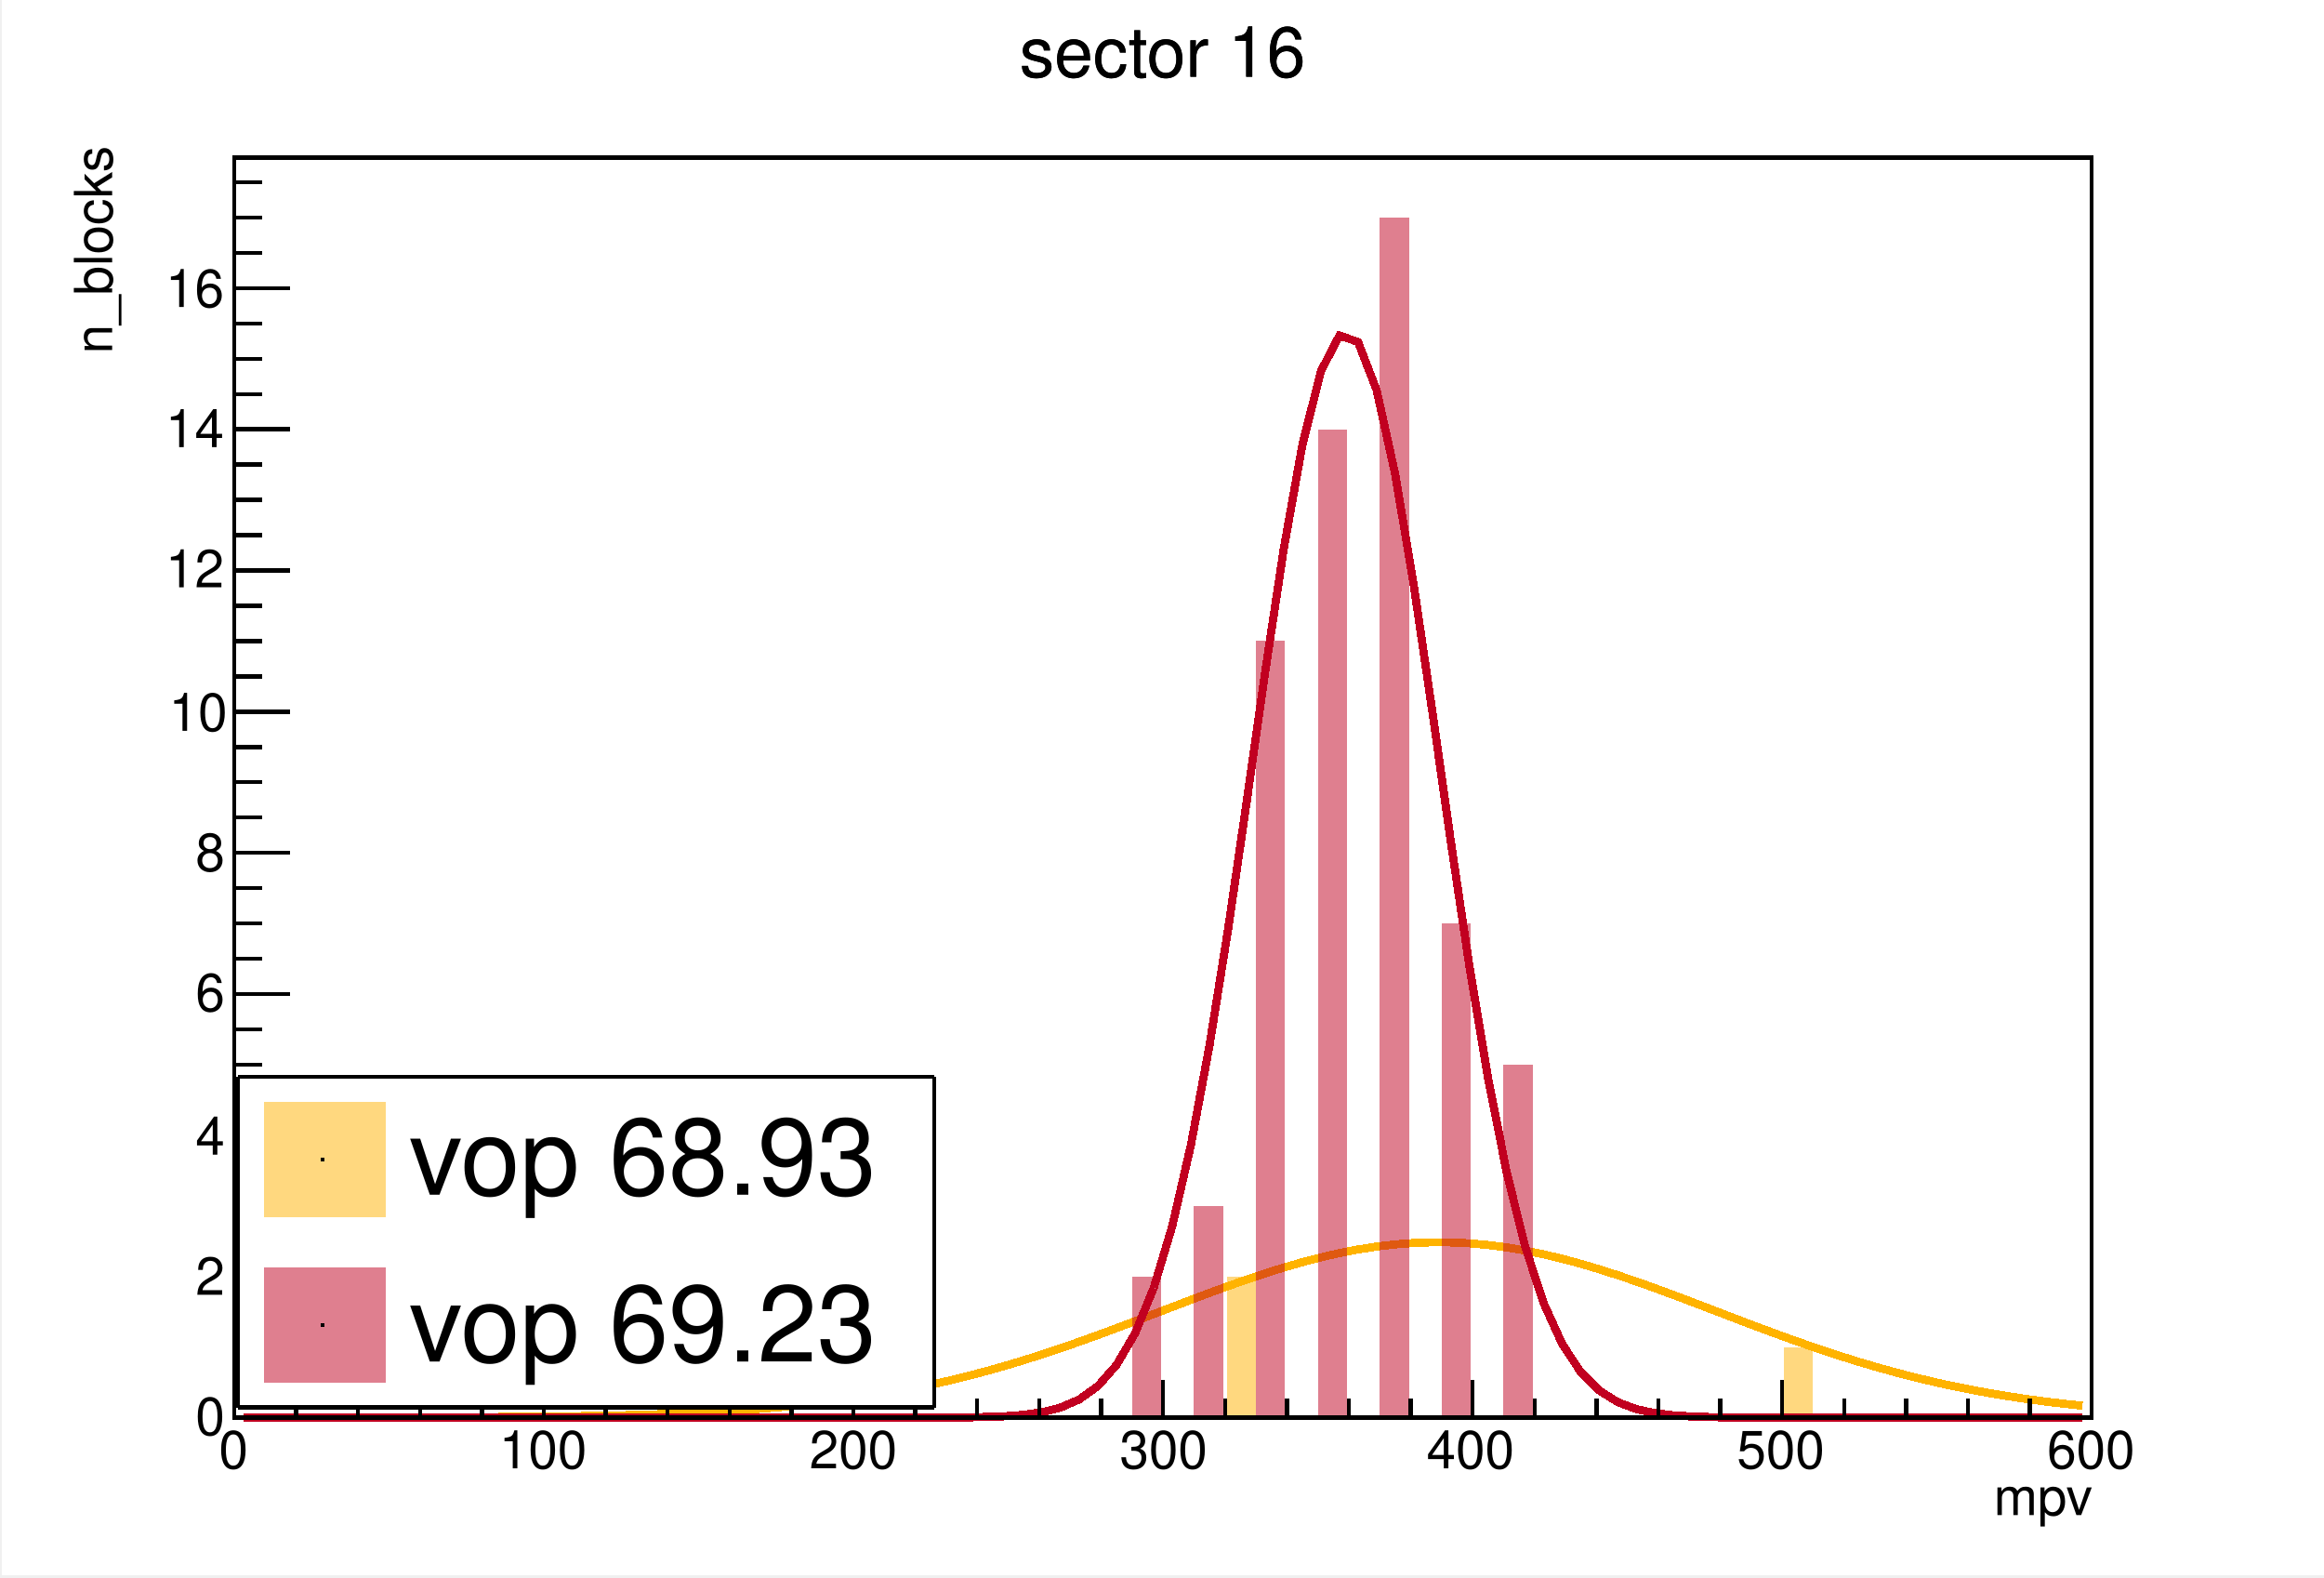
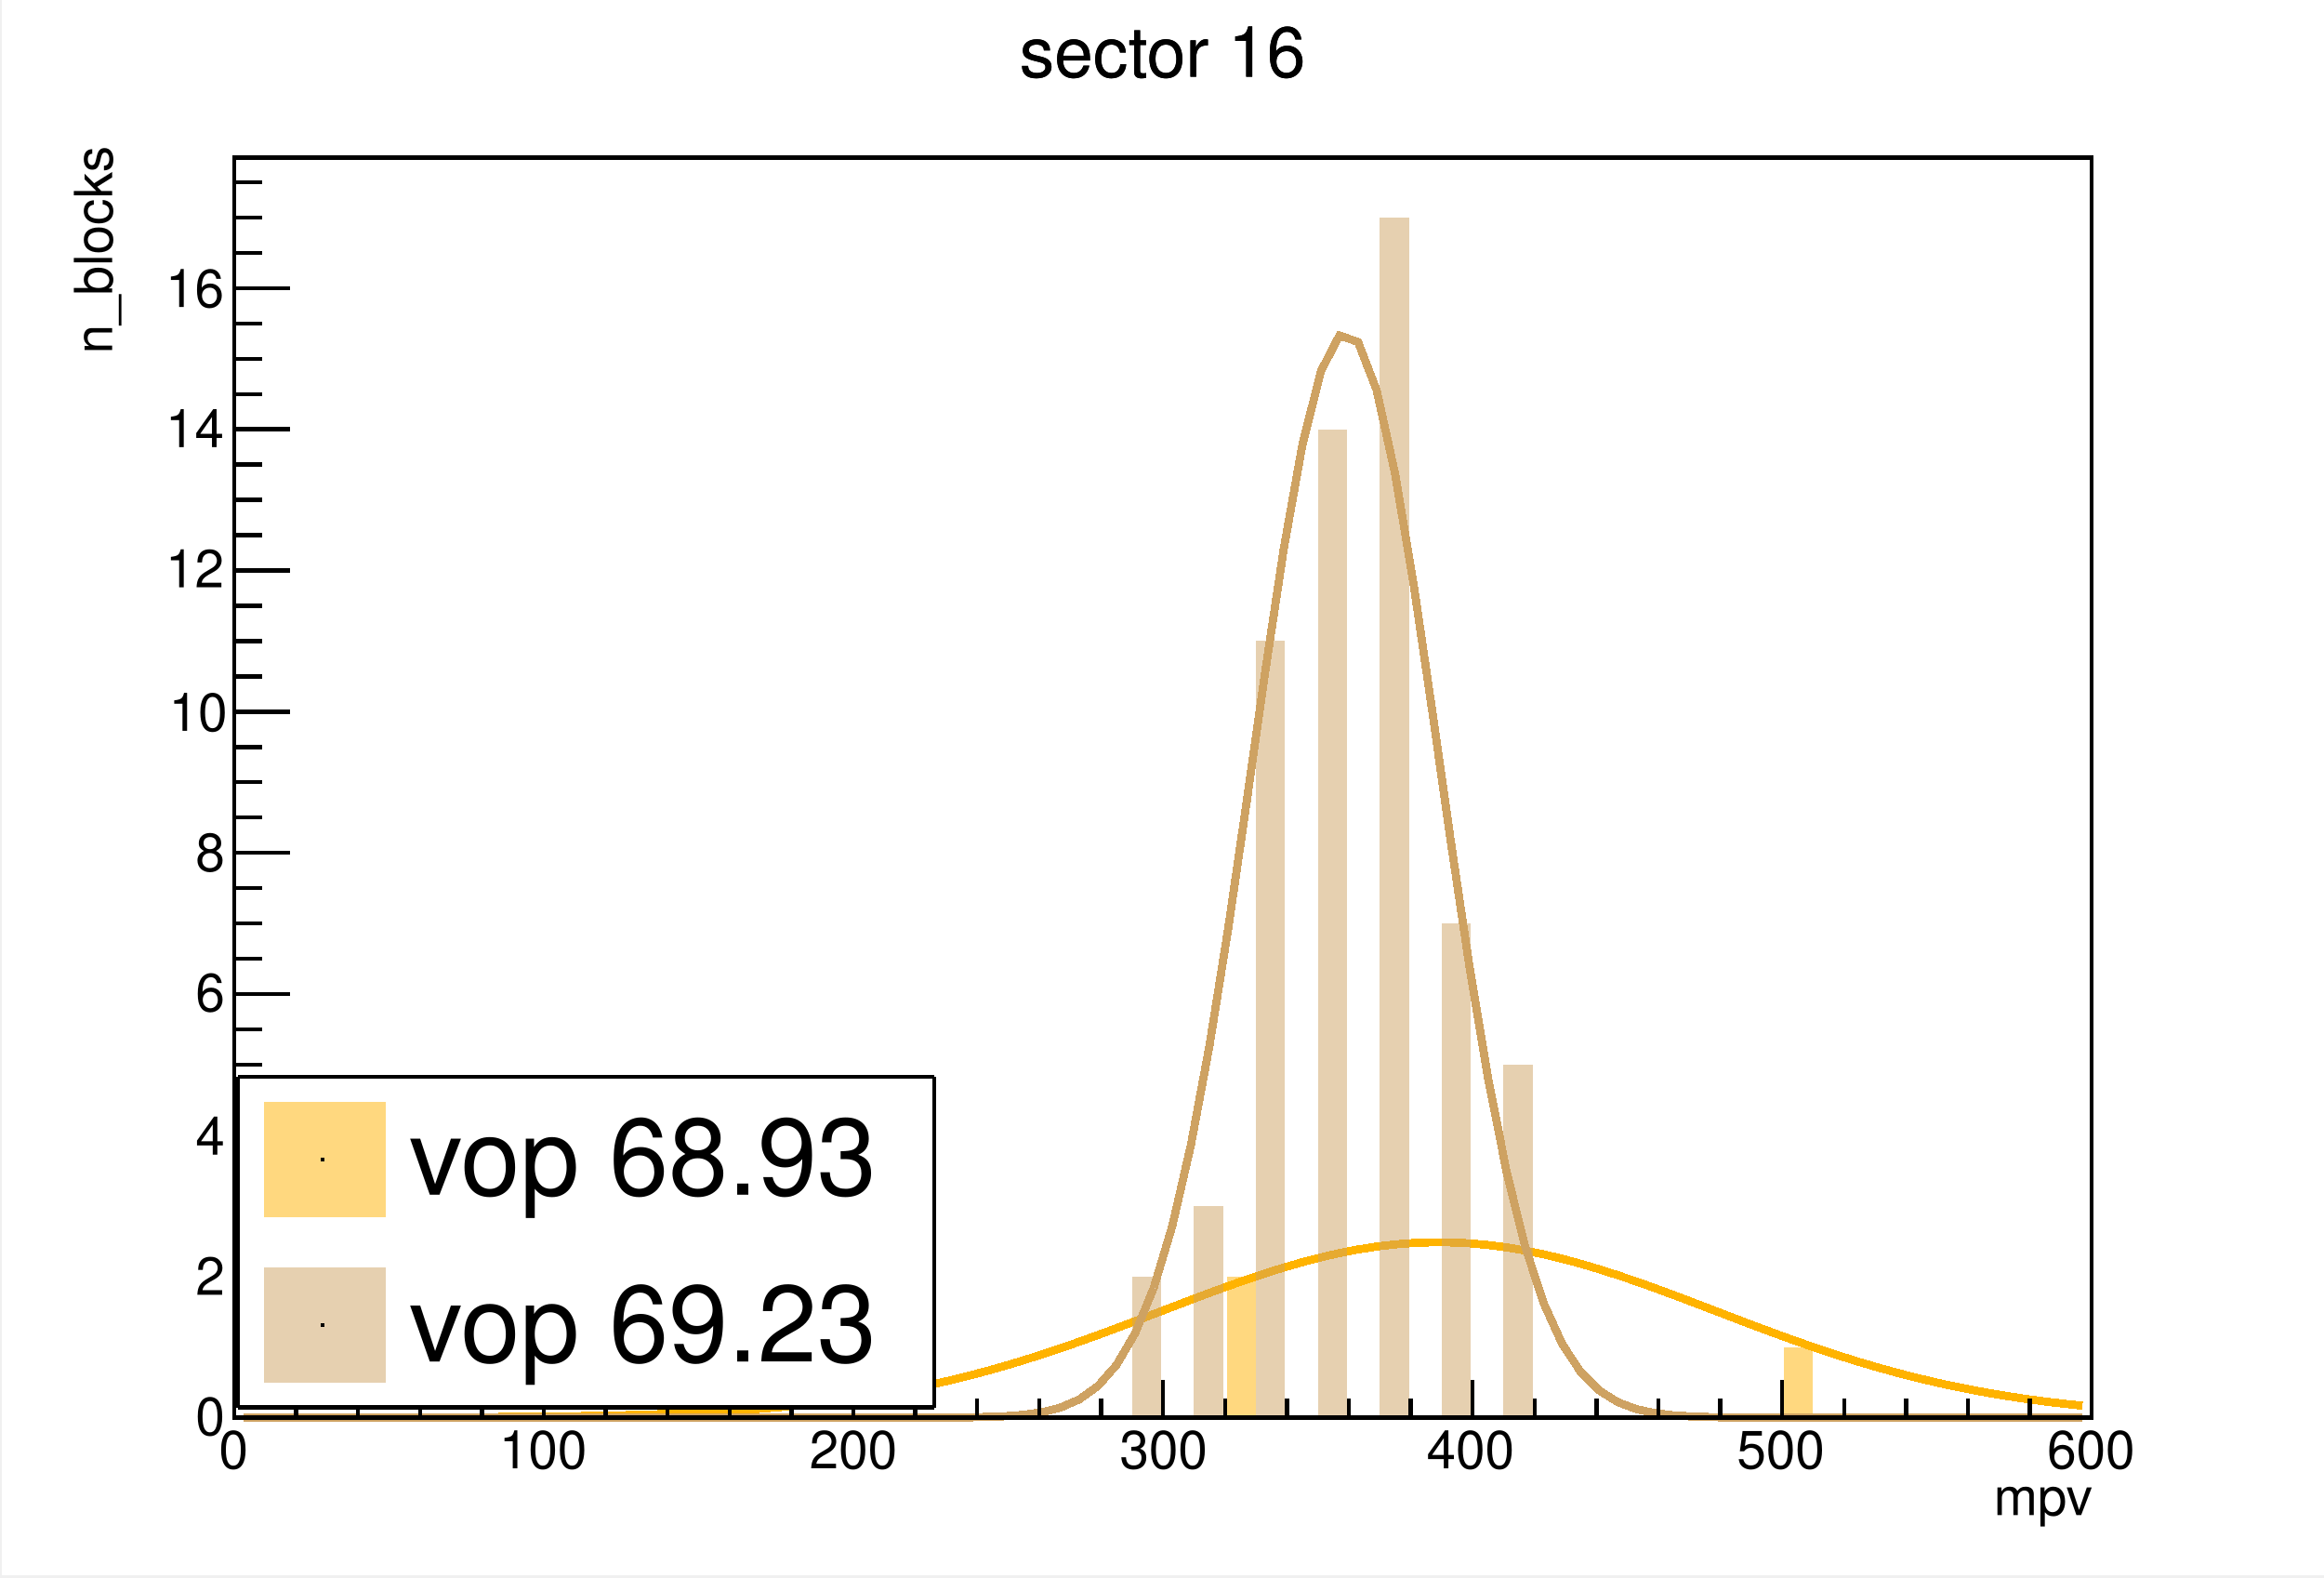
<svg xmlns="http://www.w3.org/2000/svg" width="567.429" height="384.969" viewBox="0 0 567.429 384.969" shape-rendering="crispEdges">
  <defs>
</defs>
  <rect x="0.5" y="0" width="566.929" height="384.469" fill="white" />
  <rect x="57.193" y="38.447" width="453.543" height="307.575" fill="white" />
  <rect x="57.193" y="38.447" width="453.543" height="307.575" fill="none" stroke="black" />
  <path d="M57.193,346.022h 453.543" fill="none" stroke="#000099" />
  <path d="M57.193,346.022h 453.543" fill="none" stroke="black" />
  <path d="M57.193,336.795v 9.227" fill="none" stroke="black" />
  <path d="M72.311,341.409v 4.614" fill="none" stroke="black" />
  <path d="M87.429,341.409v 4.614" fill="none" stroke="black" />
  <path d="M102.547,341.409v 4.614" fill="none" stroke="black" />
  <path d="M117.665,341.409v 4.614" fill="none" stroke="black" />
  <path d="M132.783,336.795v 9.227" fill="none" stroke="black" />
  <path d="M147.902,341.409v 4.614" fill="none" stroke="black" />
  <path d="M163.02,341.409v 4.614" fill="none" stroke="black" />
  <path d="M178.138,341.409v 4.614" fill="none" stroke="black" />
  <path d="M193.256,341.409v 4.614" fill="none" stroke="black" />
  <path d="M208.374,336.795v 9.227" fill="none" stroke="black" />
  <path d="M223.492,341.409v 4.614" fill="none" stroke="black" />
  <path d="M238.61,341.409v 4.614" fill="none" stroke="black" />
  <path d="M253.728,341.409v 4.614" fill="none" stroke="black" />
  <path d="M268.846,341.409v 4.614" fill="none" stroke="black" />
  <path d="M283.965,336.795v 9.227" fill="none" stroke="black" />
  <path d="M299.083,341.409v 4.614" fill="none" stroke="black" />
  <path d="M314.201,341.409v 4.614" fill="none" stroke="black" />
  <path d="M329.319,341.409v 4.614" fill="none" stroke="black" />
  <path d="M344.437,341.409v 4.614" fill="none" stroke="black" />
  <path d="M359.555,336.795v 9.227" fill="none" stroke="black" />
  <path d="M374.673,341.409v 4.614" fill="none" stroke="black" />
  <path d="M389.791,341.409v 4.614" fill="none" stroke="black" />
  <path d="M404.909,341.409v 4.614" fill="none" stroke="black" />
  <path d="M420.028,341.409v 4.614" fill="none" stroke="black" />
  <path d="M435.146,336.795v 9.227" fill="none" stroke="black" />
  <path d="M450.264,341.409v 4.614" fill="none" stroke="black" />
  <path d="M465.382,341.409v 4.614" fill="none" stroke="black" />
  <path d="M480.5,341.409v 4.614" fill="none" stroke="black" />
  <path d="M495.618,341.409v 4.614" fill="none" stroke="black" />
  <path d="M510.736,336.795v 9.227" fill="none" stroke="black" />
  <text xml:space="preserve" x="53.446" y="358.403" fill="black" font-size="12.845" font-family="Helvetica">0</text>
  <text xml:space="preserve" x="121.868" y="358.403" fill="black" font-size="12.845" font-family="Helvetica">100</text>
  <text xml:space="preserve" x="197.622" y="358.403" fill="black" font-size="12.845" font-family="Helvetica">200</text>
  <text xml:space="preserve" x="273.375" y="358.403" fill="black" font-size="12.845" font-family="Helvetica">300</text>
  <text xml:space="preserve" x="348.314" y="358.403" fill="black" font-size="12.845" font-family="Helvetica">400</text>
  <text xml:space="preserve" x="424.068" y="358.403" fill="black" font-size="12.845" font-family="Helvetica">500</text>
  <text xml:space="preserve" x="499.821" y="358.403" fill="black" font-size="12.845" font-family="Helvetica">600</text>
  <text xml:space="preserve" x="486.788" y="369.807" fill="black" font-size="12.845" font-family="Helvetica">mpv</text>
  <path d="M57.193,346.022v -307.575" fill="none" stroke="black" />
  <path d="M70.799,346.022h -13.606" fill="none" stroke="black" />
  <path d="M63.996,337.407h -6.803" fill="none" stroke="black" />
  <path d="M63.996,328.791h -6.803" fill="none" stroke="black" />
  <path d="M63.996,320.176h -6.803" fill="none" stroke="black" />
  <path d="M70.799,311.56h -13.606" fill="none" stroke="black" />
  <path d="M63.996,302.944h -6.803" fill="none" stroke="black" />
  <path d="M63.996,294.329h -6.803" fill="none" stroke="black" />
  <path d="M63.996,285.713h -6.803" fill="none" stroke="black" />
  <path d="M70.799,277.098h -13.606" fill="none" stroke="black" />
  <path d="M63.996,268.482h -6.803" fill="none" stroke="black" />
  <path d="M63.996,259.867h -6.803" fill="none" stroke="black" />
  <path d="M63.996,251.251h -6.803" fill="none" stroke="black" />
  <path d="M70.799,242.636h -13.606" fill="none" stroke="black" />
  <path d="M63.996,234.02h -6.803" fill="none" stroke="black" />
  <path d="M63.996,225.404h -6.803" fill="none" stroke="black" />
  <path d="M63.996,216.789h -6.803" fill="none" stroke="black" />
  <path d="M70.799,208.173h -13.606" fill="none" stroke="black" />
  <path d="M63.996,199.558h -6.803" fill="none" stroke="black" />
  <path d="M63.996,190.942h -6.803" fill="none" stroke="black" />
  <path d="M63.996,182.327h -6.803" fill="none" stroke="black" />
  <path d="M70.799,173.711h -13.606" fill="none" stroke="black" />
  <path d="M63.996,165.096h -6.803" fill="none" stroke="black" />
  <path d="M63.996,156.48h -6.803" fill="none" stroke="black" />
  <path d="M63.996,147.864h -6.803" fill="none" stroke="black" />
  <path d="M70.799,139.249h -13.606" fill="none" stroke="black" />
  <path d="M63.996,130.633h -6.803" fill="none" stroke="black" />
  <path d="M63.996,122.018h -6.803" fill="none" stroke="black" />
  <path d="M63.996,113.402h -6.803" fill="none" stroke="black" />
  <path d="M70.799,104.787h -13.606" fill="none" stroke="black" />
  <path d="M63.996,96.171h -6.803" fill="none" stroke="black" />
  <path d="M63.996,87.556h -6.803" fill="none" stroke="black" />
  <path d="M63.996,78.94h -6.803" fill="none" stroke="black" />
  <path d="M70.799,70.325h -13.606" fill="none" stroke="black" />
  <path d="M70.799,70.325h -13.606" fill="none" stroke="black" />
  <path d="M63.996,61.709h -6.803" fill="none" stroke="black" />
  <path d="M63.996,53.093h -6.803" fill="none" stroke="black" />
  <path d="M63.996,44.478h -6.803" fill="none" stroke="black" />
  <text xml:space="preserve" x="47.744" y="350.258" fill="black" font-size="12.845" font-family="Helvetica">0</text>
  <text xml:space="preserve" x="47.744" y="316.047" fill="black" font-size="12.845" font-family="Helvetica">2</text>
  <text xml:space="preserve" x="47.744" y="281.835" fill="black" font-size="12.845" font-family="Helvetica">4</text>
  <text xml:space="preserve" x="47.744" y="246.81" fill="black" font-size="12.845" font-family="Helvetica">6</text>
  <text xml:space="preserve" x="47.744" y="212.598" fill="black" font-size="12.845" font-family="Helvetica">8</text>
  <text xml:space="preserve" x="41.228" y="178.387" fill="black" font-size="12.845" font-family="Helvetica">10</text>
  <text xml:space="preserve" x="40.413" y="143.361" fill="black" font-size="12.845" font-family="Helvetica">12</text>
  <text xml:space="preserve" x="40.413" y="109.15" fill="black" font-size="12.845" font-family="Helvetica">14</text>
  <text xml:space="preserve" x="40.413" y="74.939" fill="black" font-size="12.845" font-family="Helvetica">16</text>
  <g transform="rotate(-90,27.3803,86.3427)">
    <text xml:space="preserve" x="27.38" y="86.343" fill="black" font-size="12.845" font-family="Helvetica">n_blocks</text>
  </g>
  <text xml:space="preserve" x="248.939" y="18.735" fill="black" font-size="16.99" font-family="Helvetica">sector 16</text>
  <rect x="57.647" y="346.022" width="7.106" height="0" fill="#ffb300" fill-opacity="0.50" stroke-opacity="0.50" />
  <rect x="72.765" y="346.022" width="7.106" height="0" fill="#ffb300" fill-opacity="0.50" stroke-opacity="0.50" />
  <rect x="87.883" y="346.022" width="7.106" height="0" fill="#ffb300" fill-opacity="0.50" stroke-opacity="0.50" />
  <rect x="103.001" y="346.022" width="7.106" height="0" fill="#ffb300" fill-opacity="0.50" stroke-opacity="0.50" />
  <rect x="118.119" y="346.022" width="7.106" height="0" fill="#ffb300" fill-opacity="0.50" stroke-opacity="0.50" />
  <rect x="133.237" y="346.022" width="7.106" height="0" fill="#ffb300" fill-opacity="0.50" stroke-opacity="0.50" />
  <rect x="148.355" y="346.022" width="7.106" height="0" fill="#ffb300" fill-opacity="0.50" stroke-opacity="0.50" />
  <rect x="163.473" y="346.022" width="7.106" height="0" fill="#ffb300" fill-opacity="0.50" stroke-opacity="0.50" />
  <rect x="178.591" y="346.022" width="7.106" height="0" fill="#ffb300" fill-opacity="0.50" stroke-opacity="0.50" />
  <rect x="193.709" y="346.022" width="7.106" height="0" fill="#ffb300" fill-opacity="0.50" stroke-opacity="0.50" />
  <rect x="208.828" y="346.022" width="7.106" height="0" fill="#ffb300" fill-opacity="0.50" stroke-opacity="0.50" />
  <rect x="223.946" y="346.022" width="7.106" height="0" fill="#ffb300" fill-opacity="0.50" stroke-opacity="0.50" />
  <rect x="239.064" y="346.022" width="7.106" height="0" fill="#ffb300" fill-opacity="0.50" stroke-opacity="0.50" />
  <rect x="254.182" y="346.022" width="7.106" height="0" fill="#ffb300" fill-opacity="0.50" stroke-opacity="0.50" />
  <rect x="269.3" y="346.022" width="7.106" height="0" fill="#ffb300" fill-opacity="0.50" stroke-opacity="0.50" />
  <rect x="284.418" y="346.022" width="7.106" height="0" fill="#ffb300" fill-opacity="0.50" stroke-opacity="0.50" />
  <rect x="299.536" y="311.56" width="7.106" height="34.462" fill="#ffb300" fill-opacity="0.50" stroke-opacity="0.50" />
  <rect x="314.654" y="346.022" width="7.106" height="0" fill="#ffb300" fill-opacity="0.50" stroke-opacity="0.50" />
  <rect x="329.772" y="346.022" width="7.106" height="0" fill="#ffb300" fill-opacity="0.50" stroke-opacity="0.50" />
  <rect x="344.891" y="346.022" width="7.106" height="0" fill="#ffb300" fill-opacity="0.50" stroke-opacity="0.50" />
  <rect x="360.009" y="346.022" width="7.106" height="0" fill="#ffb300" fill-opacity="0.50" stroke-opacity="0.50" />
  <rect x="375.127" y="346.022" width="7.106" height="0" fill="#ffb300" fill-opacity="0.50" stroke-opacity="0.50" />
  <rect x="390.245" y="346.022" width="7.106" height="0" fill="#ffb300" fill-opacity="0.50" stroke-opacity="0.50" />
  <rect x="405.363" y="346.022" width="7.106" height="0" fill="#ffb300" fill-opacity="0.50" stroke-opacity="0.50" />
  <rect x="420.481" y="346.022" width="7.106" height="0" fill="#ffb300" fill-opacity="0.50" stroke-opacity="0.50" />
  <rect x="435.599" y="328.791" width="7.106" height="17.231" fill="#ffb300" fill-opacity="0.50" stroke-opacity="0.50" />
  <rect x="450.717" y="346.022" width="7.106" height="0" fill="#ffb300" fill-opacity="0.50" stroke-opacity="0.50" />
  <rect x="465.835" y="346.022" width="7.106" height="0" fill="#ffb300" fill-opacity="0.50" stroke-opacity="0.50" />
  <rect x="480.954" y="346.022" width="7.106" height="0" fill="#ffb300" fill-opacity="0.50" stroke-opacity="0.50" />
  <rect x="496.072" y="346.022" width="7.106" height="0" fill="#ffb300" fill-opacity="0.50" stroke-opacity="0.50" />
  <path d="M59.461,346.022h 31.748l 4.535, -0.035l 4.535, -0.01l 4.535, -0.013l 4.535, -0.016l 4.535, -0.02l 4.535, -0.024l 4.535, -0.03l 4.535, -0.037l 4.535, -0.045l 4.535, -0.055l  4.535, -0.066l 4.535, -0.08l 4.535, -0.095l 4.535, -0.114l 4.535, -0.135l 4.535, -0.159l 4.535, -0.187l 4.535, -0.219l 4.535, -0.254l 4.535, -0.294l 4.535, -0.338l 4.535, -0.387l  4.535, -0.441l 4.535, -0.499l 4.535, -0.563l 4.535, -0.631l 4.535, -0.703l 4.535, -0.779l 4.535, -0.859l 4.535, -0.941l 4.535, -1.025l 4.535, -1.111l 4.535, -1.196l 4.535, -1.28l 4.535,  -1.361l 4.535, -1.439l 4.535, -1.51l 4.535, -1.575l 4.535, -1.631l 4.535, -1.677l 4.535, -1.71l 4.535, -1.731" fill="none" stroke="#ffb300" stroke-width="2" />
  <path d="M281.697,320.751l 4.535, -1.737l 4.535, -1.727l 4.535, -1.701l 4.535, -1.658l 4.535, -1.597l 4.535, -1.518l 4.535, -1.422l 4.535, -1.309l 4.535, -1.181l 4.535, -1.037l 4.535, -0.88l 4.535,  -0.712l 4.535, -0.535l 4.535, -0.35l 4.535, -0.161l 4.535, 0.03l 4.535, 0.221l 4.535, 0.409l 4.535, 0.592l 4.535, 0.767l 4.535, 0.931l 4.535, 1.084l 4.535, 1.223l 4.535, 1.347l 4.535,  1.455l 4.535, 1.545l 4.535, 1.618l 4.535, 1.674l 4.535, 1.711l 4.535, 1.732l 4.535, 1.737l 4.535, 1.726l 4.535, 1.701l 4.535, 1.663l 4.535, 1.614l 4.535, 1.555l 4.535, 1.488l 4.535, 1.415l 4.535,  1.336l 4.535, 1.253l 4.535, 1.169l 4.535, 1.083l 4.535, 0.998l 4.535, 0.915l 4.535, 0.833l 4.535, 0.754l 4.535, 0.679l 4.535, 0.609l 4.535, 0.542" fill="none" stroke="#ffb300" stroke-width="2" />
  <path d="M503.933,342.636l 4.535, 0.48" fill="none" stroke="#ffb300" stroke-width="2" />
-   <rect x="64.752" y="346.022" width="7.106" height="0" fill="#c10020" fill-opacity="0.50" stroke-opacity="0.50" />
-   <rect x="79.87" y="346.022" width="7.106" height="0" fill="#c10020" fill-opacity="0.50" stroke-opacity="0.50" />
-   <rect x="94.988" y="346.022" width="7.106" height="0" fill="#c10020" fill-opacity="0.50" stroke-opacity="0.50" />
-   <rect x="110.106" y="346.022" width="7.106" height="0" fill="#c10020" fill-opacity="0.50" stroke-opacity="0.50" />
-   <rect x="125.224" y="346.022" width="7.106" height="0" fill="#c10020" fill-opacity="0.50" stroke-opacity="0.50" />
-   <rect x="140.343" y="346.022" width="7.106" height="0" fill="#c10020" fill-opacity="0.50" stroke-opacity="0.50" />
-   <rect x="155.461" y="346.022" width="7.106" height="0" fill="#c10020" fill-opacity="0.50" stroke-opacity="0.50" />
-   <rect x="170.579" y="346.022" width="7.106" height="0" fill="#c10020" fill-opacity="0.50" stroke-opacity="0.50" />
-   <rect x="185.697" y="346.022" width="7.106" height="0" fill="#c10020" fill-opacity="0.50" stroke-opacity="0.50" />
-   <rect x="200.815" y="346.022" width="7.106" height="0" fill="#c10020" fill-opacity="0.50" stroke-opacity="0.50" />
-   <rect x="215.933" y="346.022" width="7.106" height="0" fill="#c10020" fill-opacity="0.50" stroke-opacity="0.50" />
-   <rect x="231.051" y="346.022" width="7.106" height="0" fill="#c10020" fill-opacity="0.50" stroke-opacity="0.50" />
-   <rect x="246.169" y="346.022" width="7.106" height="0" fill="#c10020" fill-opacity="0.50" stroke-opacity="0.50" />
-   <rect x="261.287" y="346.022" width="7.106" height="0" fill="#c10020" fill-opacity="0.50" stroke-opacity="0.50" />
-   <rect x="276.406" y="311.56" width="7.106" height="34.462" fill="#c10020" fill-opacity="0.50" stroke-opacity="0.50" />
-   <rect x="291.524" y="294.329" width="7.106" height="51.693" fill="#c10020" fill-opacity="0.50" stroke-opacity="0.50" />
-   <rect x="306.642" y="156.48" width="7.106" height="189.542" fill="#c10020" fill-opacity="0.50" stroke-opacity="0.50" />
-   <rect x="321.76" y="104.787" width="7.106" height="241.236" fill="#c10020" fill-opacity="0.50" stroke-opacity="0.50" />
-   <rect x="336.878" y="53.093" width="7.106" height="292.929" fill="#c10020" fill-opacity="0.50" stroke-opacity="0.50" />
-   <rect x="351.996" y="225.404" width="7.106" height="120.618" fill="#c10020" fill-opacity="0.50" stroke-opacity="0.50" />
-   <rect x="367.114" y="259.867" width="7.106" height="86.156" fill="#c10020" fill-opacity="0.50" stroke-opacity="0.50" />
-   <rect x="382.232" y="346.022" width="7.106" height="0" fill="#c10020" fill-opacity="0.50" stroke-opacity="0.50" />
-   <rect x="397.35" y="346.022" width="7.106" height="0" fill="#c10020" fill-opacity="0.50" stroke-opacity="0.50" />
-   <rect x="412.469" y="346.022" width="7.106" height="0" fill="#c10020" fill-opacity="0.50" stroke-opacity="0.50" />
-   <rect x="427.587" y="346.022" width="7.106" height="0" fill="#c10020" fill-opacity="0.50" stroke-opacity="0.50" />
-   <rect x="442.705" y="346.022" width="7.106" height="0" fill="#c10020" fill-opacity="0.50" stroke-opacity="0.50" />
-   <rect x="457.823" y="346.022" width="7.106" height="0" fill="#c10020" fill-opacity="0.50" stroke-opacity="0.50" />
-   <rect x="472.941" y="346.022" width="7.106" height="0" fill="#c10020" fill-opacity="0.50" stroke-opacity="0.50" />
-   <rect x="488.059" y="346.022" width="7.106" height="0" fill="#c10020" fill-opacity="0.50" stroke-opacity="0.50" />
-   <rect x="503.177" y="346.022" width="7.106" height="0" fill="#c10020" fill-opacity="0.50" stroke-opacity="0.50" />
-   <path d="M59.461,346.022h 167.811l 4.535, -0.031l 4.535, -0.04l 4.535, -0.086l 4.535, -0.176l 4.535, -0.344l 4.535, -0.644l 4.535, -1.156l 4.535, -1.987l 4.535, -3.268l 4.535, -5.14l 4.535,  -7.723l 4.535, -11.075" fill="none" stroke="#c10020" stroke-width="2" />
-   <path d="M281.697,314.352l 4.535, -15.136l 4.535, -19.68l 4.535, -24.281l 4.535, -28.328l 4.535, -31.091l 4.535, -31.841l 4.535, -30.009l 4.535, -25.349l 4.535, -18.042l 4.535, -8.723l 4.535, 1.605l 4.535, 11.746l  4.535, 20.54l 4.535, 27.081l 4.535, 30.869l 4.535, 31.864l 4.535, 30.424l 4.535, 27.186l 4.535, 22.895l 4.535, 18.254l 4.535, 13.823l 4.535, 9.964l 4.535, 6.848l 4.535, 4.494l 4.535, 2.818l 4.535, 1.69l  4.535, 0.97l 4.535, 0.533l 4.535, 0.281l 4.535, 0.142l 4.535, 0.069l 4.535, 0.056h 77.102" fill="none" stroke="#c10020" stroke-width="2" />
-   <path d="M503.933,346.022h 4.535" fill="none" stroke="#c10020" stroke-width="2" />
+   <rect x="64.752" y="346.022" width="7.106" height="0" fill="#cea262" fill-opacity="0.50" stroke-opacity="0.50" />
+   <rect x="79.87" y="346.022" width="7.106" height="0" fill="#cea262" fill-opacity="0.50" stroke-opacity="0.50" />
+   <rect x="94.988" y="346.022" width="7.106" height="0" fill="#cea262" fill-opacity="0.50" stroke-opacity="0.50" />
+   <rect x="110.106" y="346.022" width="7.106" height="0" fill="#cea262" fill-opacity="0.50" stroke-opacity="0.50" />
+   <rect x="125.224" y="346.022" width="7.106" height="0" fill="#cea262" fill-opacity="0.50" stroke-opacity="0.50" />
+   <rect x="140.343" y="346.022" width="7.106" height="0" fill="#cea262" fill-opacity="0.50" stroke-opacity="0.50" />
+   <rect x="155.461" y="346.022" width="7.106" height="0" fill="#cea262" fill-opacity="0.50" stroke-opacity="0.50" />
+   <rect x="170.579" y="346.022" width="7.106" height="0" fill="#cea262" fill-opacity="0.50" stroke-opacity="0.50" />
+   <rect x="185.697" y="346.022" width="7.106" height="0" fill="#cea262" fill-opacity="0.50" stroke-opacity="0.50" />
+   <rect x="200.815" y="346.022" width="7.106" height="0" fill="#cea262" fill-opacity="0.50" stroke-opacity="0.50" />
+   <rect x="215.933" y="346.022" width="7.106" height="0" fill="#cea262" fill-opacity="0.50" stroke-opacity="0.50" />
+   <rect x="231.051" y="346.022" width="7.106" height="0" fill="#cea262" fill-opacity="0.50" stroke-opacity="0.50" />
+   <rect x="246.169" y="346.022" width="7.106" height="0" fill="#cea262" fill-opacity="0.50" stroke-opacity="0.50" />
+   <rect x="261.287" y="346.022" width="7.106" height="0" fill="#cea262" fill-opacity="0.50" stroke-opacity="0.50" />
+   <rect x="276.406" y="311.56" width="7.106" height="34.462" fill="#cea262" fill-opacity="0.50" stroke-opacity="0.50" />
+   <rect x="291.524" y="294.329" width="7.106" height="51.693" fill="#cea262" fill-opacity="0.50" stroke-opacity="0.50" />
+   <rect x="306.642" y="156.48" width="7.106" height="189.542" fill="#cea262" fill-opacity="0.50" stroke-opacity="0.50" />
+   <rect x="321.76" y="104.787" width="7.106" height="241.236" fill="#cea262" fill-opacity="0.50" stroke-opacity="0.50" />
+   <rect x="336.878" y="53.093" width="7.106" height="292.929" fill="#cea262" fill-opacity="0.50" stroke-opacity="0.50" />
+   <rect x="351.996" y="225.404" width="7.106" height="120.618" fill="#cea262" fill-opacity="0.50" stroke-opacity="0.50" />
+   <rect x="367.114" y="259.867" width="7.106" height="86.156" fill="#cea262" fill-opacity="0.50" stroke-opacity="0.50" />
+   <rect x="382.232" y="346.022" width="7.106" height="0" fill="#cea262" fill-opacity="0.50" stroke-opacity="0.50" />
+   <rect x="397.35" y="346.022" width="7.106" height="0" fill="#cea262" fill-opacity="0.50" stroke-opacity="0.50" />
+   <rect x="412.469" y="346.022" width="7.106" height="0" fill="#cea262" fill-opacity="0.50" stroke-opacity="0.50" />
+   <rect x="427.587" y="346.022" width="7.106" height="0" fill="#cea262" fill-opacity="0.50" stroke-opacity="0.50" />
+   <rect x="442.705" y="346.022" width="7.106" height="0" fill="#cea262" fill-opacity="0.50" stroke-opacity="0.50" />
+   <rect x="457.823" y="346.022" width="7.106" height="0" fill="#cea262" fill-opacity="0.50" stroke-opacity="0.50" />
+   <rect x="472.941" y="346.022" width="7.106" height="0" fill="#cea262" fill-opacity="0.50" stroke-opacity="0.50" />
+   <rect x="488.059" y="346.022" width="7.106" height="0" fill="#cea262" fill-opacity="0.50" stroke-opacity="0.50" />
+   <rect x="503.177" y="346.022" width="7.106" height="0" fill="#cea262" fill-opacity="0.50" stroke-opacity="0.50" />
+   <path d="M59.461,346.022h 167.811l 4.535, -0.031l 4.535, -0.04l 4.535, -0.086l 4.535, -0.176l 4.535, -0.344l 4.535, -0.644l 4.535, -1.156l 4.535, -1.987l 4.535, -3.268l 4.535, -5.14l 4.535,  -7.723l 4.535, -11.075" fill="none" stroke="#cea262" stroke-width="2" />
+   <path d="M281.697,314.352l 4.535, -15.136l 4.535, -19.68l 4.535, -24.281l 4.535, -28.328l 4.535, -31.091l 4.535, -31.841l 4.535, -30.009l 4.535, -25.349l 4.535, -18.042l 4.535, -8.723l 4.535, 1.605l 4.535, 11.746l  4.535, 20.54l 4.535, 27.081l 4.535, 30.869l 4.535, 31.864l 4.535, 30.424l 4.535, 27.186l 4.535, 22.895l 4.535, 18.254l 4.535, 13.823l 4.535, 9.964l 4.535, 6.848l 4.535, 4.494l 4.535, 2.818l 4.535, 1.69l  4.535, 0.97l 4.535, 0.533l 4.535, 0.281l 4.535, 0.142l 4.535, 0.069l 4.535, 0.056h 77.102" fill="none" stroke="#cea262" stroke-width="2" />
+   <path d="M503.933,346.022h 4.535" fill="none" stroke="#cea262" stroke-width="2" />
  <path d="M57.193,346.022h 453.543" fill="none" stroke="black" />
  <path d="M57.193,336.795v 9.227" fill="none" stroke="black" />
  <path d="M72.311,341.409v 4.614" fill="none" stroke="black" />
  <path d="M87.429,341.409v 4.614" fill="none" stroke="black" />
  <path d="M102.547,341.409v 4.614" fill="none" stroke="black" />
  <path d="M117.665,341.409v 4.614" fill="none" stroke="black" />
  <path d="M132.783,336.795v 9.227" fill="none" stroke="black" />
  <path d="M147.902,341.409v 4.614" fill="none" stroke="black" />
  <path d="M163.02,341.409v 4.614" fill="none" stroke="black" />
  <path d="M178.138,341.409v 4.614" fill="none" stroke="black" />
  <path d="M193.256,341.409v 4.614" fill="none" stroke="black" />
  <path d="M208.374,336.795v 9.227" fill="none" stroke="black" />
  <path d="M223.492,341.409v 4.614" fill="none" stroke="black" />
  <path d="M238.61,341.409v 4.614" fill="none" stroke="black" />
  <path d="M253.728,341.409v 4.614" fill="none" stroke="black" />
  <path d="M268.846,341.409v 4.614" fill="none" stroke="black" />
  <path d="M283.965,336.795v 9.227" fill="none" stroke="black" />
  <path d="M299.083,341.409v 4.614" fill="none" stroke="black" />
  <path d="M314.201,341.409v 4.614" fill="none" stroke="black" />
  <path d="M329.319,341.409v 4.614" fill="none" stroke="black" />
  <path d="M344.437,341.409v 4.614" fill="none" stroke="black" />
  <path d="M359.555,336.795v 9.227" fill="none" stroke="black" />
  <path d="M374.673,341.409v 4.614" fill="none" stroke="black" />
  <path d="M389.791,341.409v 4.614" fill="none" stroke="black" />
  <path d="M404.909,341.409v 4.614" fill="none" stroke="black" />
  <path d="M420.028,341.409v 4.614" fill="none" stroke="black" />
  <path d="M435.146,336.795v 9.227" fill="none" stroke="black" />
  <path d="M450.264,341.409v 4.614" fill="none" stroke="black" />
  <path d="M465.382,341.409v 4.614" fill="none" stroke="black" />
  <path d="M480.5,341.409v 4.614" fill="none" stroke="black" />
  <path d="M495.618,341.409v 4.614" fill="none" stroke="black" />
  <path d="M510.736,336.795v 9.227" fill="none" stroke="black" />
  <path d="M57.193,346.022v -307.575" fill="none" stroke="black" />
  <path d="M70.799,346.022h -13.606" fill="none" stroke="black" />
  <path d="M63.996,337.407h -6.803" fill="none" stroke="black" />
  <path d="M63.996,328.791h -6.803" fill="none" stroke="black" />
  <path d="M63.996,320.176h -6.803" fill="none" stroke="black" />
  <path d="M70.799,311.56h -13.606" fill="none" stroke="black" />
  <path d="M63.996,302.944h -6.803" fill="none" stroke="black" />
  <path d="M63.996,294.329h -6.803" fill="none" stroke="black" />
  <path d="M63.996,285.713h -6.803" fill="none" stroke="black" />
  <path d="M70.799,277.098h -13.606" fill="none" stroke="black" />
  <path d="M63.996,268.482h -6.803" fill="none" stroke="black" />
  <path d="M63.996,259.867h -6.803" fill="none" stroke="black" />
  <path d="M63.996,251.251h -6.803" fill="none" stroke="black" />
  <path d="M70.799,242.636h -13.606" fill="none" stroke="black" />
  <path d="M63.996,234.02h -6.803" fill="none" stroke="black" />
  <path d="M63.996,225.404h -6.803" fill="none" stroke="black" />
  <path d="M63.996,216.789h -6.803" fill="none" stroke="black" />
  <path d="M70.799,208.173h -13.606" fill="none" stroke="black" />
  <path d="M63.996,199.558h -6.803" fill="none" stroke="black" />
  <path d="M63.996,190.942h -6.803" fill="none" stroke="black" />
  <path d="M63.996,182.327h -6.803" fill="none" stroke="black" />
  <path d="M70.799,173.711h -13.606" fill="none" stroke="black" />
  <path d="M63.996,165.096h -6.803" fill="none" stroke="black" />
  <path d="M63.996,156.48h -6.803" fill="none" stroke="black" />
  <path d="M63.996,147.864h -6.803" fill="none" stroke="black" />
  <path d="M70.799,139.249h -13.606" fill="none" stroke="black" />
  <path d="M63.996,130.633h -6.803" fill="none" stroke="black" />
  <path d="M63.996,122.018h -6.803" fill="none" stroke="black" />
  <path d="M63.996,113.402h -6.803" fill="none" stroke="black" />
  <path d="M70.799,104.787h -13.606" fill="none" stroke="black" />
  <path d="M63.996,96.171h -6.803" fill="none" stroke="black" />
  <path d="M63.996,87.556h -6.803" fill="none" stroke="black" />
  <path d="M63.996,78.94h -6.803" fill="none" stroke="black" />
  <path d="M70.799,70.325h -13.606" fill="none" stroke="black" />
  <path d="M70.799,70.325h -13.606" fill="none" stroke="black" />
  <path d="M63.996,61.709h -6.803" fill="none" stroke="black" />
  <path d="M63.996,53.093h -6.803" fill="none" stroke="black" />
  <path d="M63.996,44.478h -6.803" fill="none" stroke="black" />
  <rect x="58.014" y="262.83" width="170.079" height="80.739" fill="white" />
  <path d="M58.014,343.568h 170.079" fill="none" stroke="black" />
  <path d="M228.093,343.568v -80.739" fill="none" stroke="black" />
  <path d="M228.093,262.83h -170.079" fill="none" stroke="black" />
  <path d="M58.014,262.83v 80.739" fill="none" stroke="black" />
  <text xml:space="preserve" x="99.876" y="291.61" fill="black" font-size="26.08" font-family="Helvetica">vop 68.93</text>
  <path d="M64.392,297.144h 29.764v -28.259h -29.764z" fill="#ffb300" fill-opacity="0.50" stroke-opacity="0.50" />
  <path d="M64.392,283.014h 29.764" fill="none" stroke="#ffb300" fill-opacity="0.00" stroke-opacity="0.00" />
  <g stroke="black" stroke-width="1" fill="none">
    <line x1="78.274" y1="283.014" x2="79.274" y2="283.014" />
  </g>
  <text xml:space="preserve" x="99.876" y="332.338" fill="black" font-size="26.08" font-family="Helvetica">vop 69.23</text>
-   <path d="M64.392,337.513h 29.764v -28.259h -29.764z" fill="#c10020" fill-opacity="0.50" stroke-opacity="0.50" />
-   <path d="M64.392,323.384h 29.764" fill="none" stroke="#c10020" fill-opacity="0.00" stroke-opacity="0.00" />
+   <path d="M64.392,337.513h 29.764v -28.259h -29.764z" fill="#cea262" fill-opacity="0.50" stroke-opacity="0.50" />
+   <path d="M64.392,323.384h 29.764" fill="none" stroke="#cea262" fill-opacity="0.00" stroke-opacity="0.00" />
  <g stroke="black" stroke-width="1" fill="none">
    <line x1="78.274" y1="323.384" x2="79.274" y2="323.384" />
  </g>
  <text xml:space="preserve" x="248.939" y="18.735" fill="black" font-size="16.99" font-family="Helvetica">sector 16</text>
</svg>
